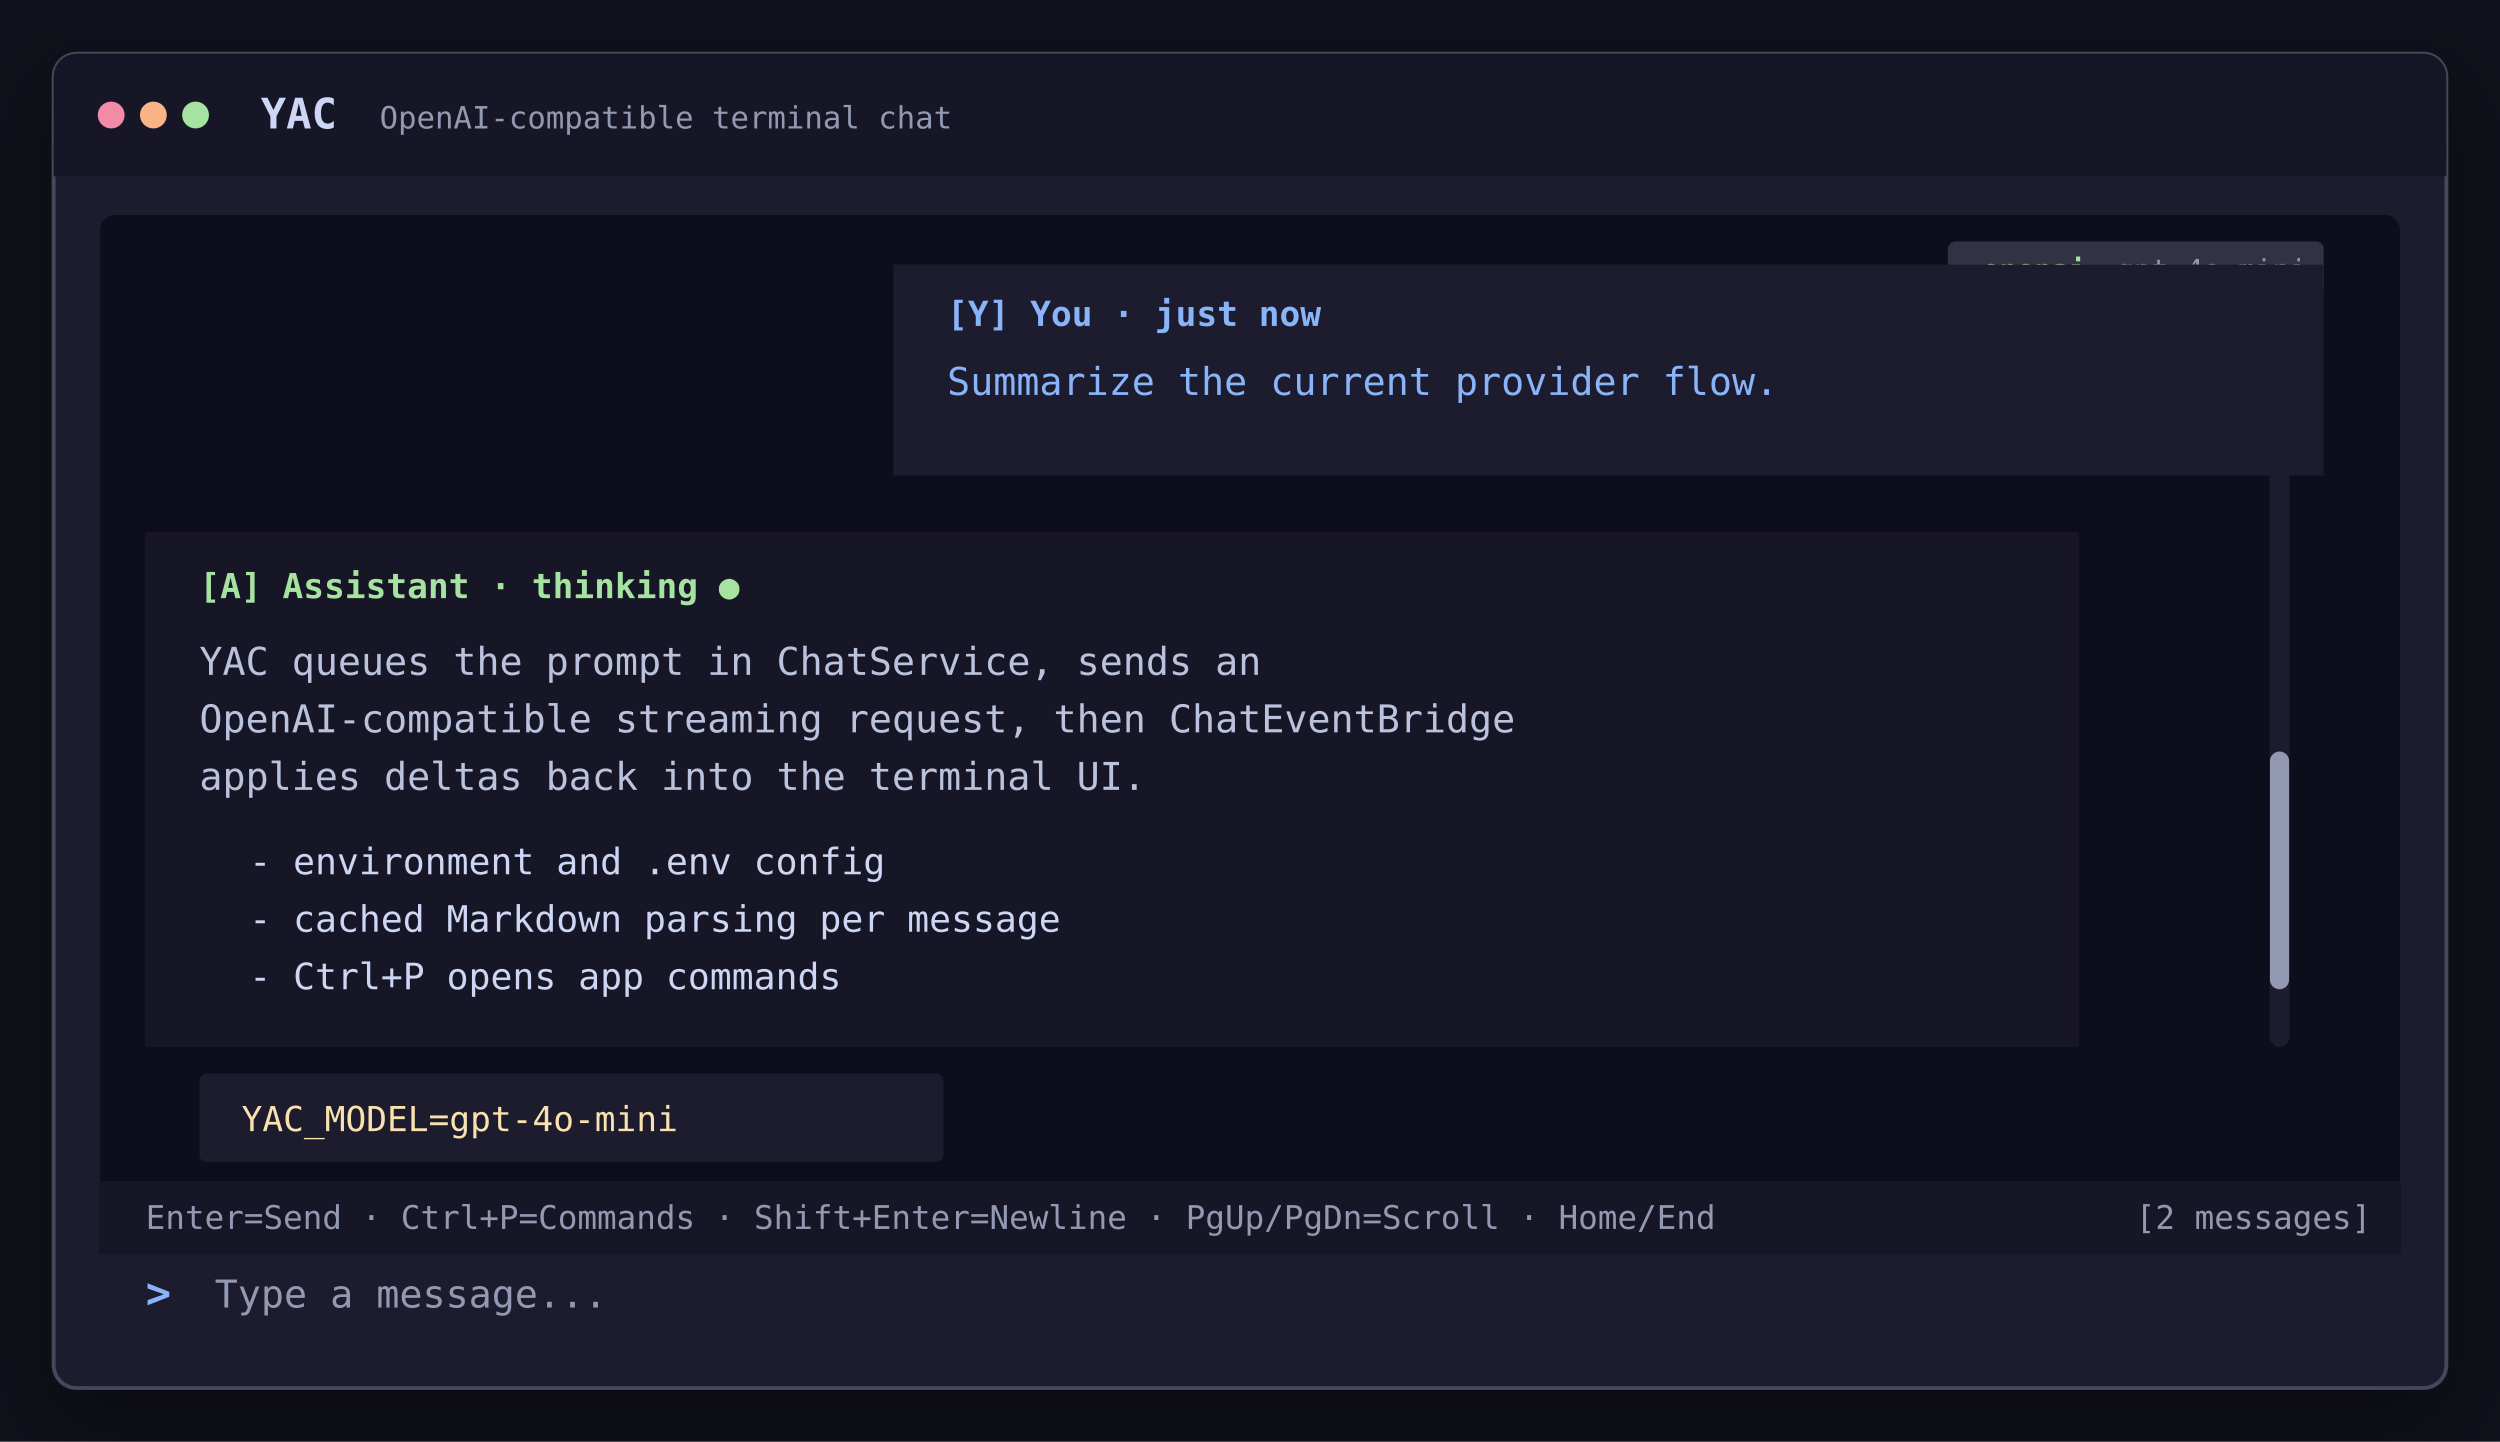
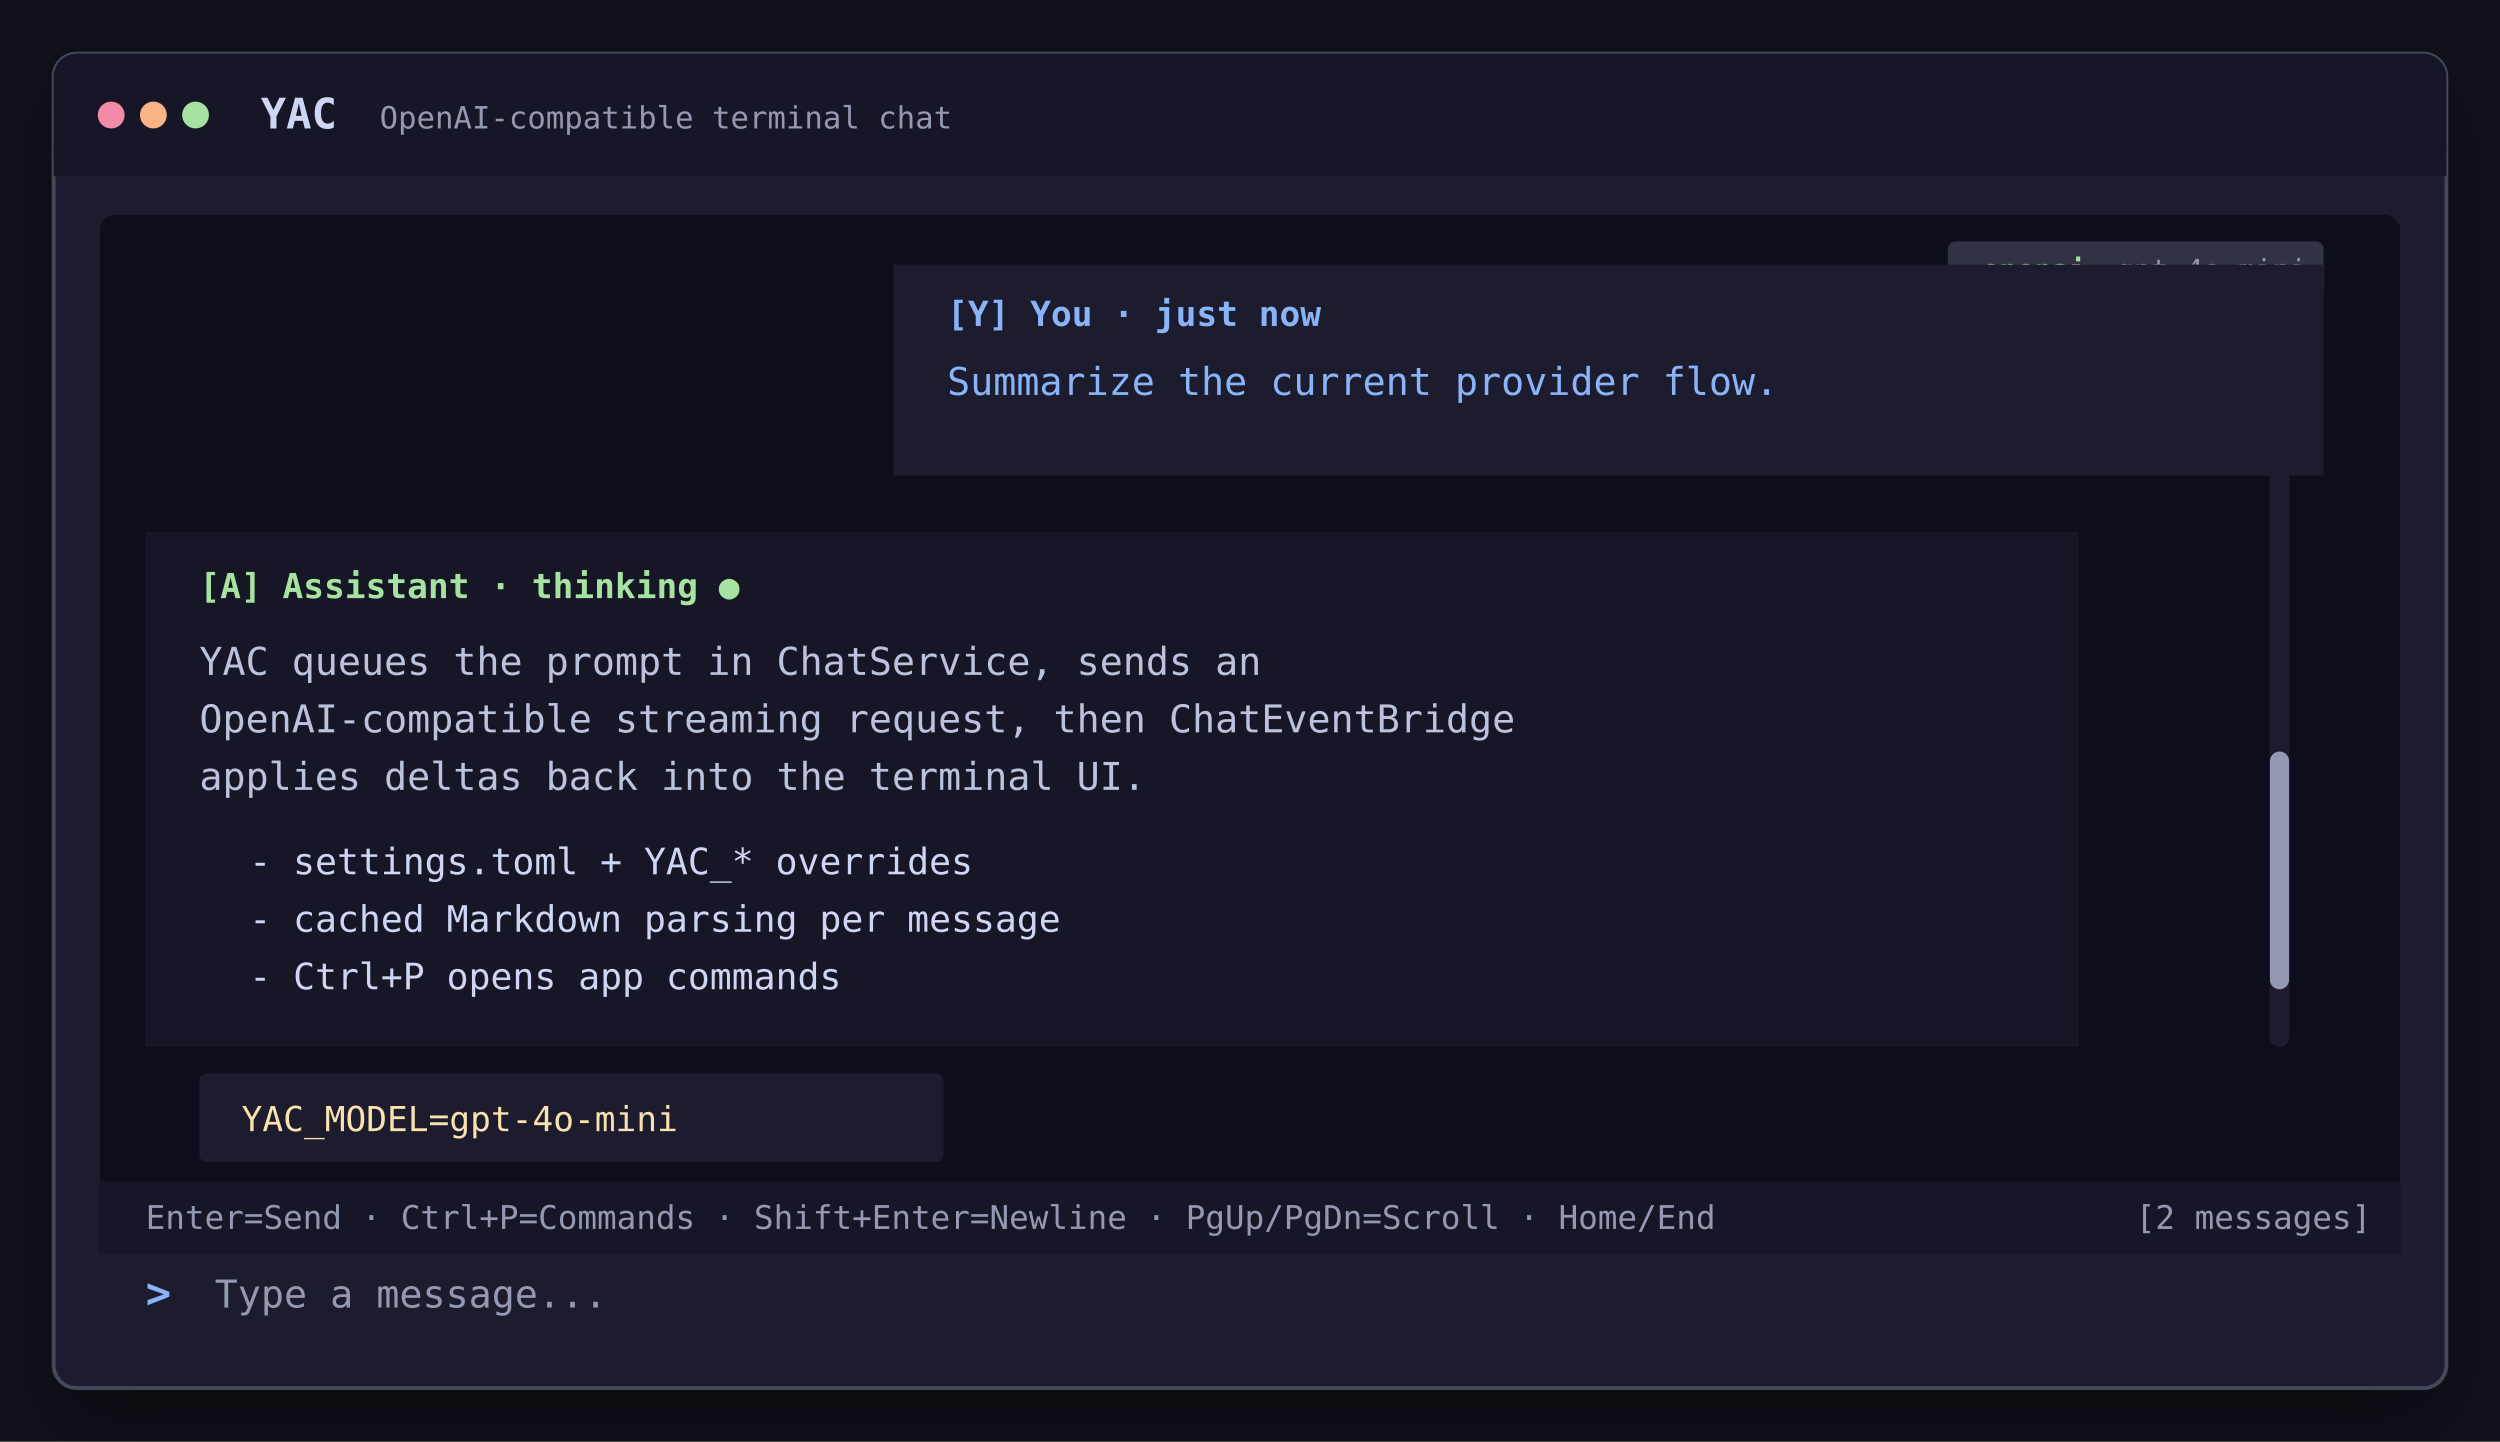
<svg xmlns="http://www.w3.org/2000/svg" viewBox="0 0 1304 752" role="img" aria-labelledby="title desc">
  <defs>
    <filter id="shadow" x="-20%" y="-20%" width="140%" height="140%">
      <feDropShadow dx="0" dy="18" stdDeviation="22" flood-color="#000000" flood-opacity=".42" />
    </filter>
  </defs>
  <rect x="0" y="0" width="100%" height="100%" rx="0" fill="#11111b" />
  <g filter="url(#shadow)">
    <rect x="28" y="28" width="1248" height="696" rx="12" fill="#1e1e2e" stroke="#45475a" stroke-width="2" />
    <rect x="28" y="28" width="1248" height="64" rx="12" fill="#181825" />
    <rect x="28" y="76" width="1248" height="16" rx="0" fill="#181825" />
    <circle cx="58" cy="60" r="7" fill="#f38ba8" />
    <circle cx="80" cy="60" r="7" fill="#fab387" />
    <circle cx="102" cy="60" r="7" fill="#a6e3a1" />
    <text x="136" y="67" fill="#cdd6f4" font-family="ui-monospace, SFMono-Regular, Menlo, Consolas, monospace" font-size="22" font-weight="700">YAC</text>
    <text x="198" y="67" fill="#9399b2" font-family="ui-monospace, SFMono-Regular, Menlo, Consolas, monospace" font-size="16">OpenAI-compatible terminal chat</text>
    <rect x="52" y="112" width="1200" height="584" rx="8" fill="#11111b" />
    <rect x="1016" y="126" width="196" height="28" rx="4" fill="#313244" />
    <text x="1034" y="146" fill="#a6e3a1" font-family="ui-monospace, SFMono-Regular, Menlo, Consolas, monospace" font-size="15" font-weight="700">openai</text>
    <text x="1104" y="146" fill="#9399b2" font-family="ui-monospace, SFMono-Regular, Menlo, Consolas, monospace" font-size="15">gpt-4o-mini</text>
    <rect x="466" y="138" width="746" height="110" rx="0" fill="#1e1e2e" />
    <text x="494" y="170" fill="#89b4fa" font-family="ui-monospace, SFMono-Regular, Menlo, Consolas, monospace" font-size="18" font-weight="700">[Y] You · just now</text>
    <text x="494" y="206" fill="#89b4fa" font-family="ui-monospace, SFMono-Regular, Menlo, Consolas, monospace" font-size="20">Summarize the current provider flow.</text>
    <rect x="76" y="278" width="1008" height="268" rx="0" fill="#181825" />
    <text x="104" y="312" fill="#a6e3a1" font-family="ui-monospace, SFMono-Regular, Menlo, Consolas, monospace" font-size="18" font-weight="700">[A] Assistant · thinking ●</text>
    <text x="104" y="352" fill="#bac2de" font-family="ui-monospace, SFMono-Regular, Menlo, Consolas, monospace" font-size="20">YAC queues the prompt in ChatService, sends an</text>
    <text x="104" y="382" fill="#bac2de" font-family="ui-monospace, SFMono-Regular, Menlo, Consolas, monospace" font-size="20">OpenAI-compatible streaming request, then ChatEventBridge</text>
    <text x="104" y="412" fill="#bac2de" font-family="ui-monospace, SFMono-Regular, Menlo, Consolas, monospace" font-size="20">applies deltas back into the terminal UI.</text>
-     <text x="130" y="456" fill="#cdd6f4" font-family="ui-monospace, SFMono-Regular, Menlo, Consolas, monospace" font-size="19">- environment and .env config</text>
+     <text x="130" y="456" fill="#cdd6f4" font-family="ui-monospace, SFMono-Regular, Menlo, Consolas, monospace" font-size="19">- settings.toml + YAC_* overrides</text>
    <text x="130" y="486" fill="#cdd6f4" font-family="ui-monospace, SFMono-Regular, Menlo, Consolas, monospace" font-size="19">- cached Markdown parsing per message</text>
    <text x="130" y="516" fill="#cdd6f4" font-family="ui-monospace, SFMono-Regular, Menlo, Consolas, monospace" font-size="19">- Ctrl+P opens app commands</text>
    <rect x="104" y="560" width="388" height="46" rx="4" fill="#1e1e2e" />
    <text x="126" y="590" fill="#f9e2af" font-family="ui-monospace, SFMono-Regular, Menlo, Consolas, monospace" font-size="18">YAC_MODEL=gpt-4o-mini</text>
    <rect x="1184" y="160" width="10" height="386" rx="5" fill="#1e1e2e" />
    <rect x="1184" y="392" width="10" height="124" rx="5" fill="#9399b2" />
    <rect x="52" y="616" width="1200" height="38" rx="0" fill="#181825" />
    <text x="76" y="641" fill="#9399b2" font-family="ui-monospace, SFMono-Regular, Menlo, Consolas, monospace" font-size="17">Enter=Send · Ctrl+P=Commands · Shift+Enter=Newline · PgUp/PgDn=Scroll · Home/End</text>
    <text x="1114" y="641" fill="#9399b2" font-family="ui-monospace, SFMono-Regular, Menlo, Consolas, monospace" font-size="17">[2 messages]</text>
    <rect x="52" y="654" width="1200" height="42" rx="0" fill="#1e1e2e" />
    <text x="76" y="682" fill="#89b4fa" font-family="ui-monospace, SFMono-Regular, Menlo, Consolas, monospace" font-size="22" font-weight="700">&gt;</text>
    <text x="112" y="682" fill="#9399b2" font-family="ui-monospace, SFMono-Regular, Menlo, Consolas, monospace" font-size="20">Type a message...</text>
  </g>
</svg>
